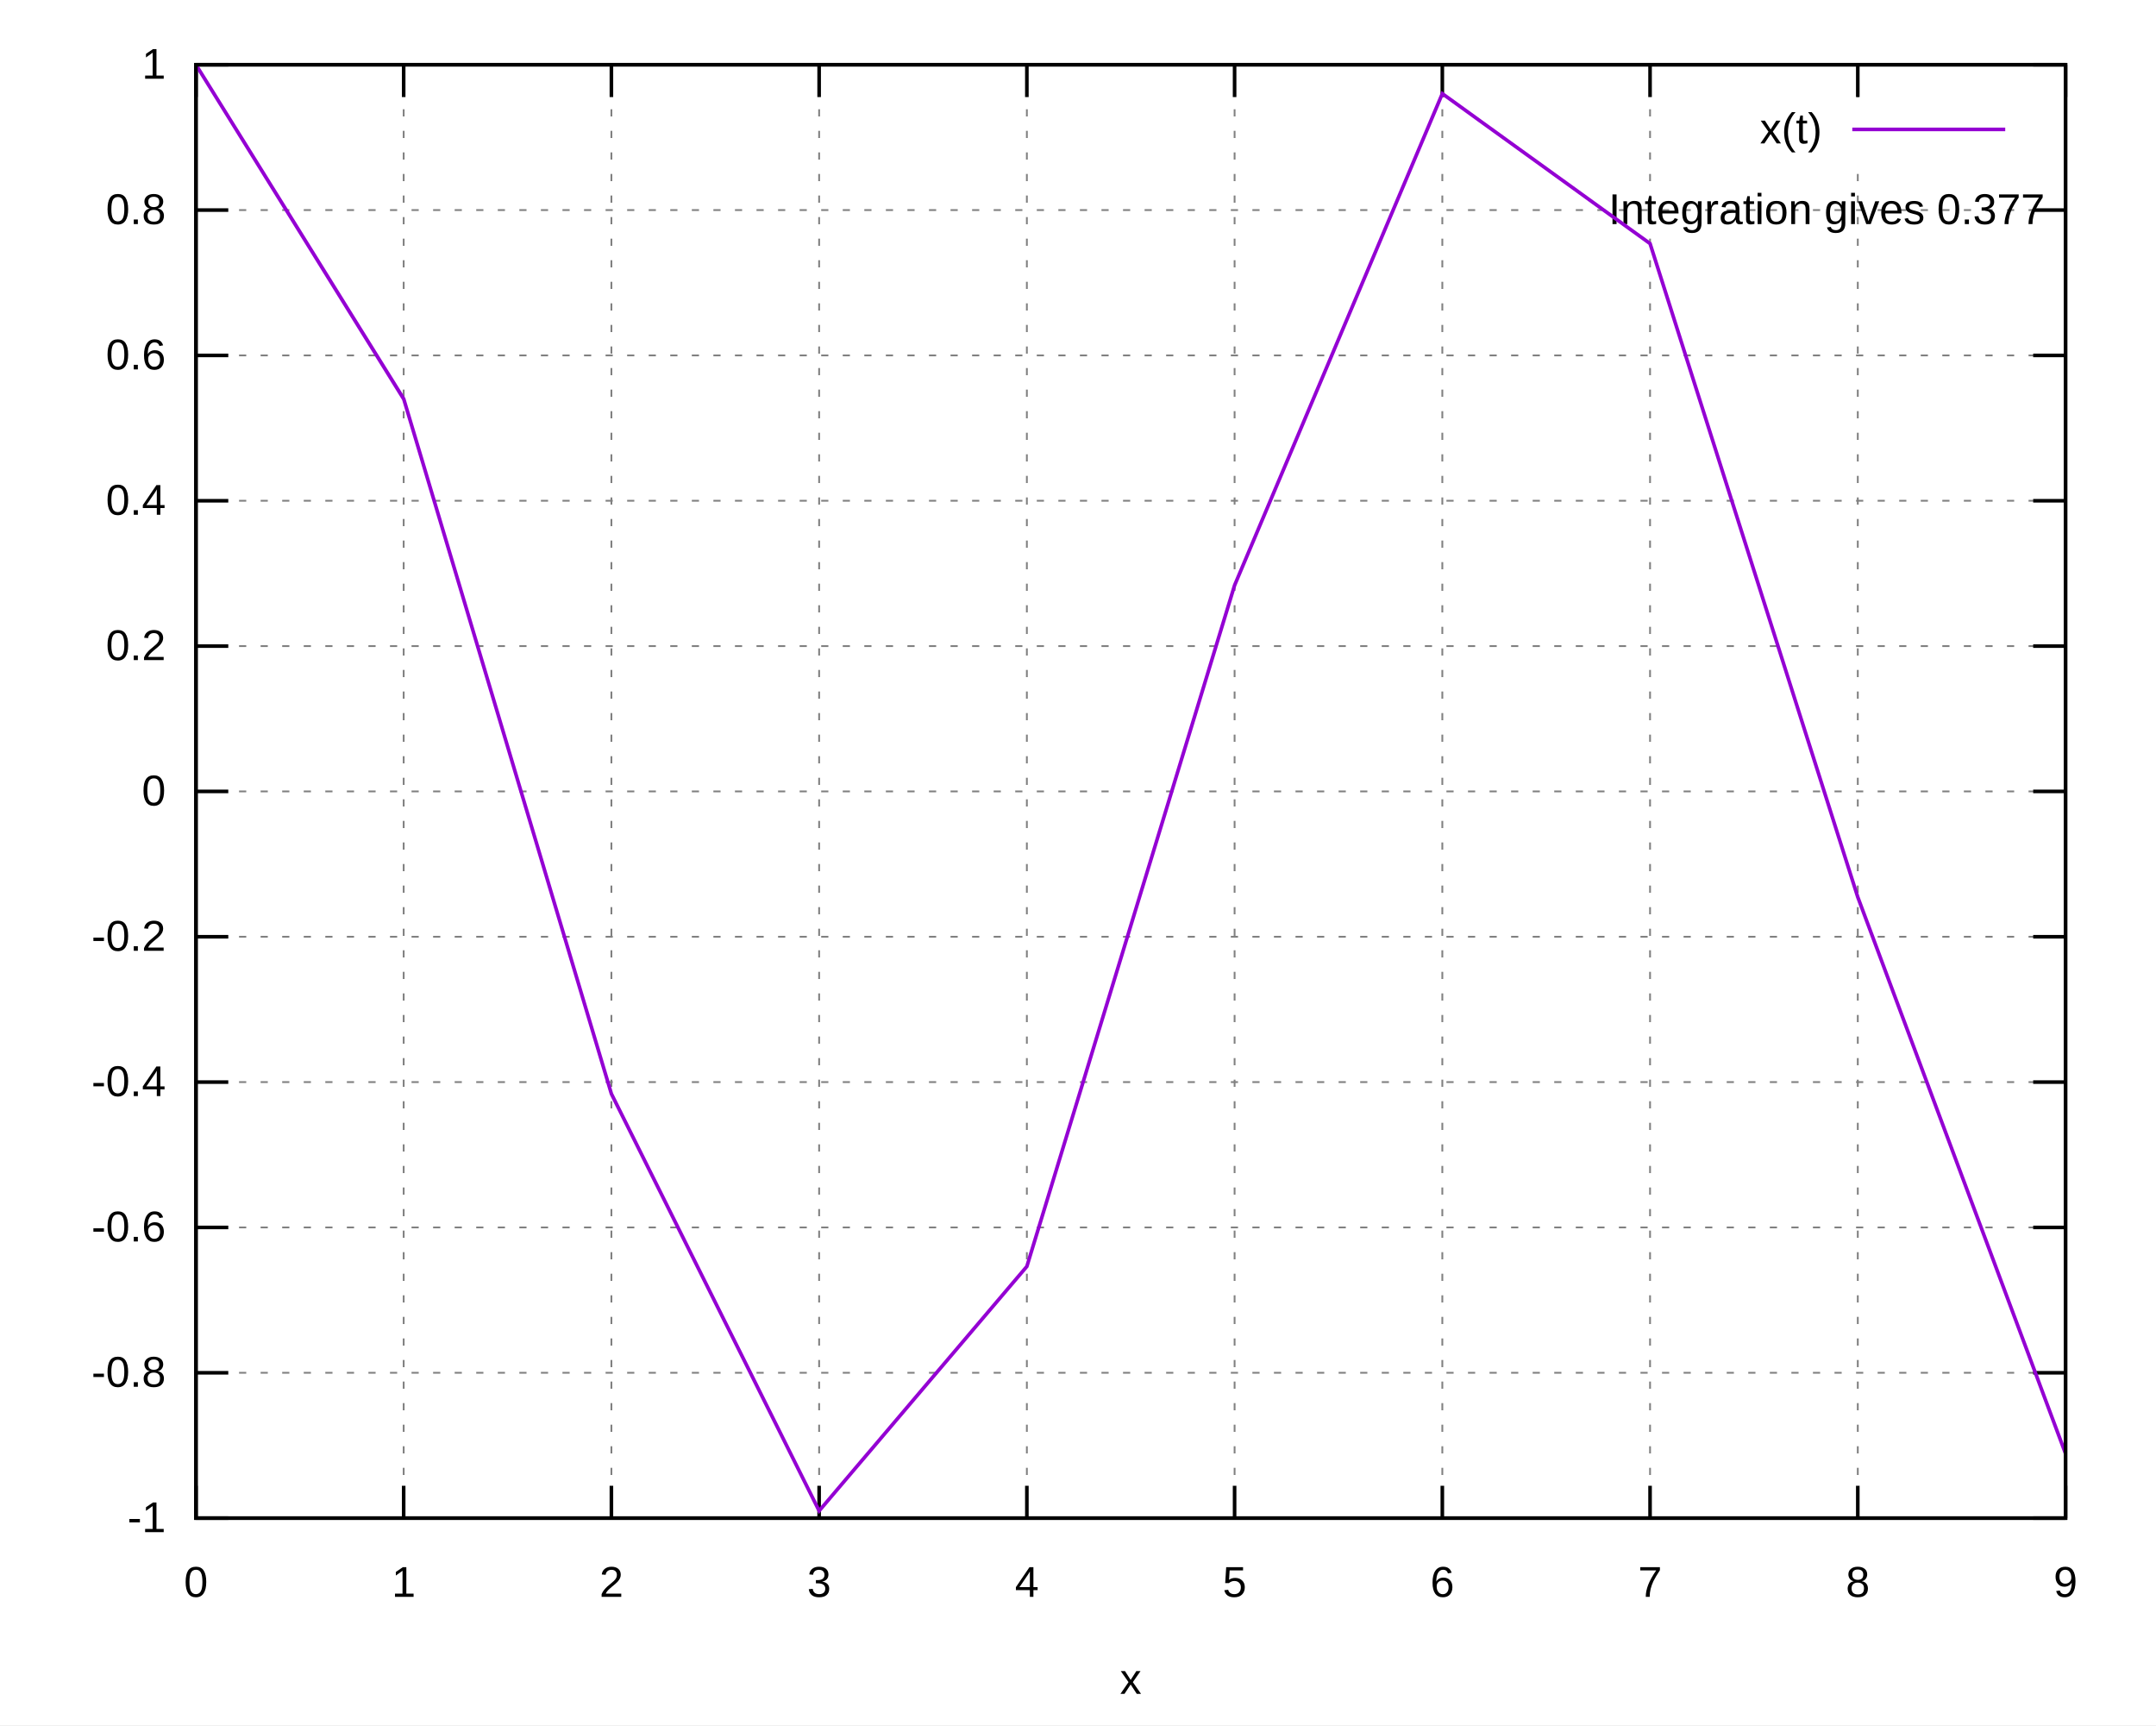
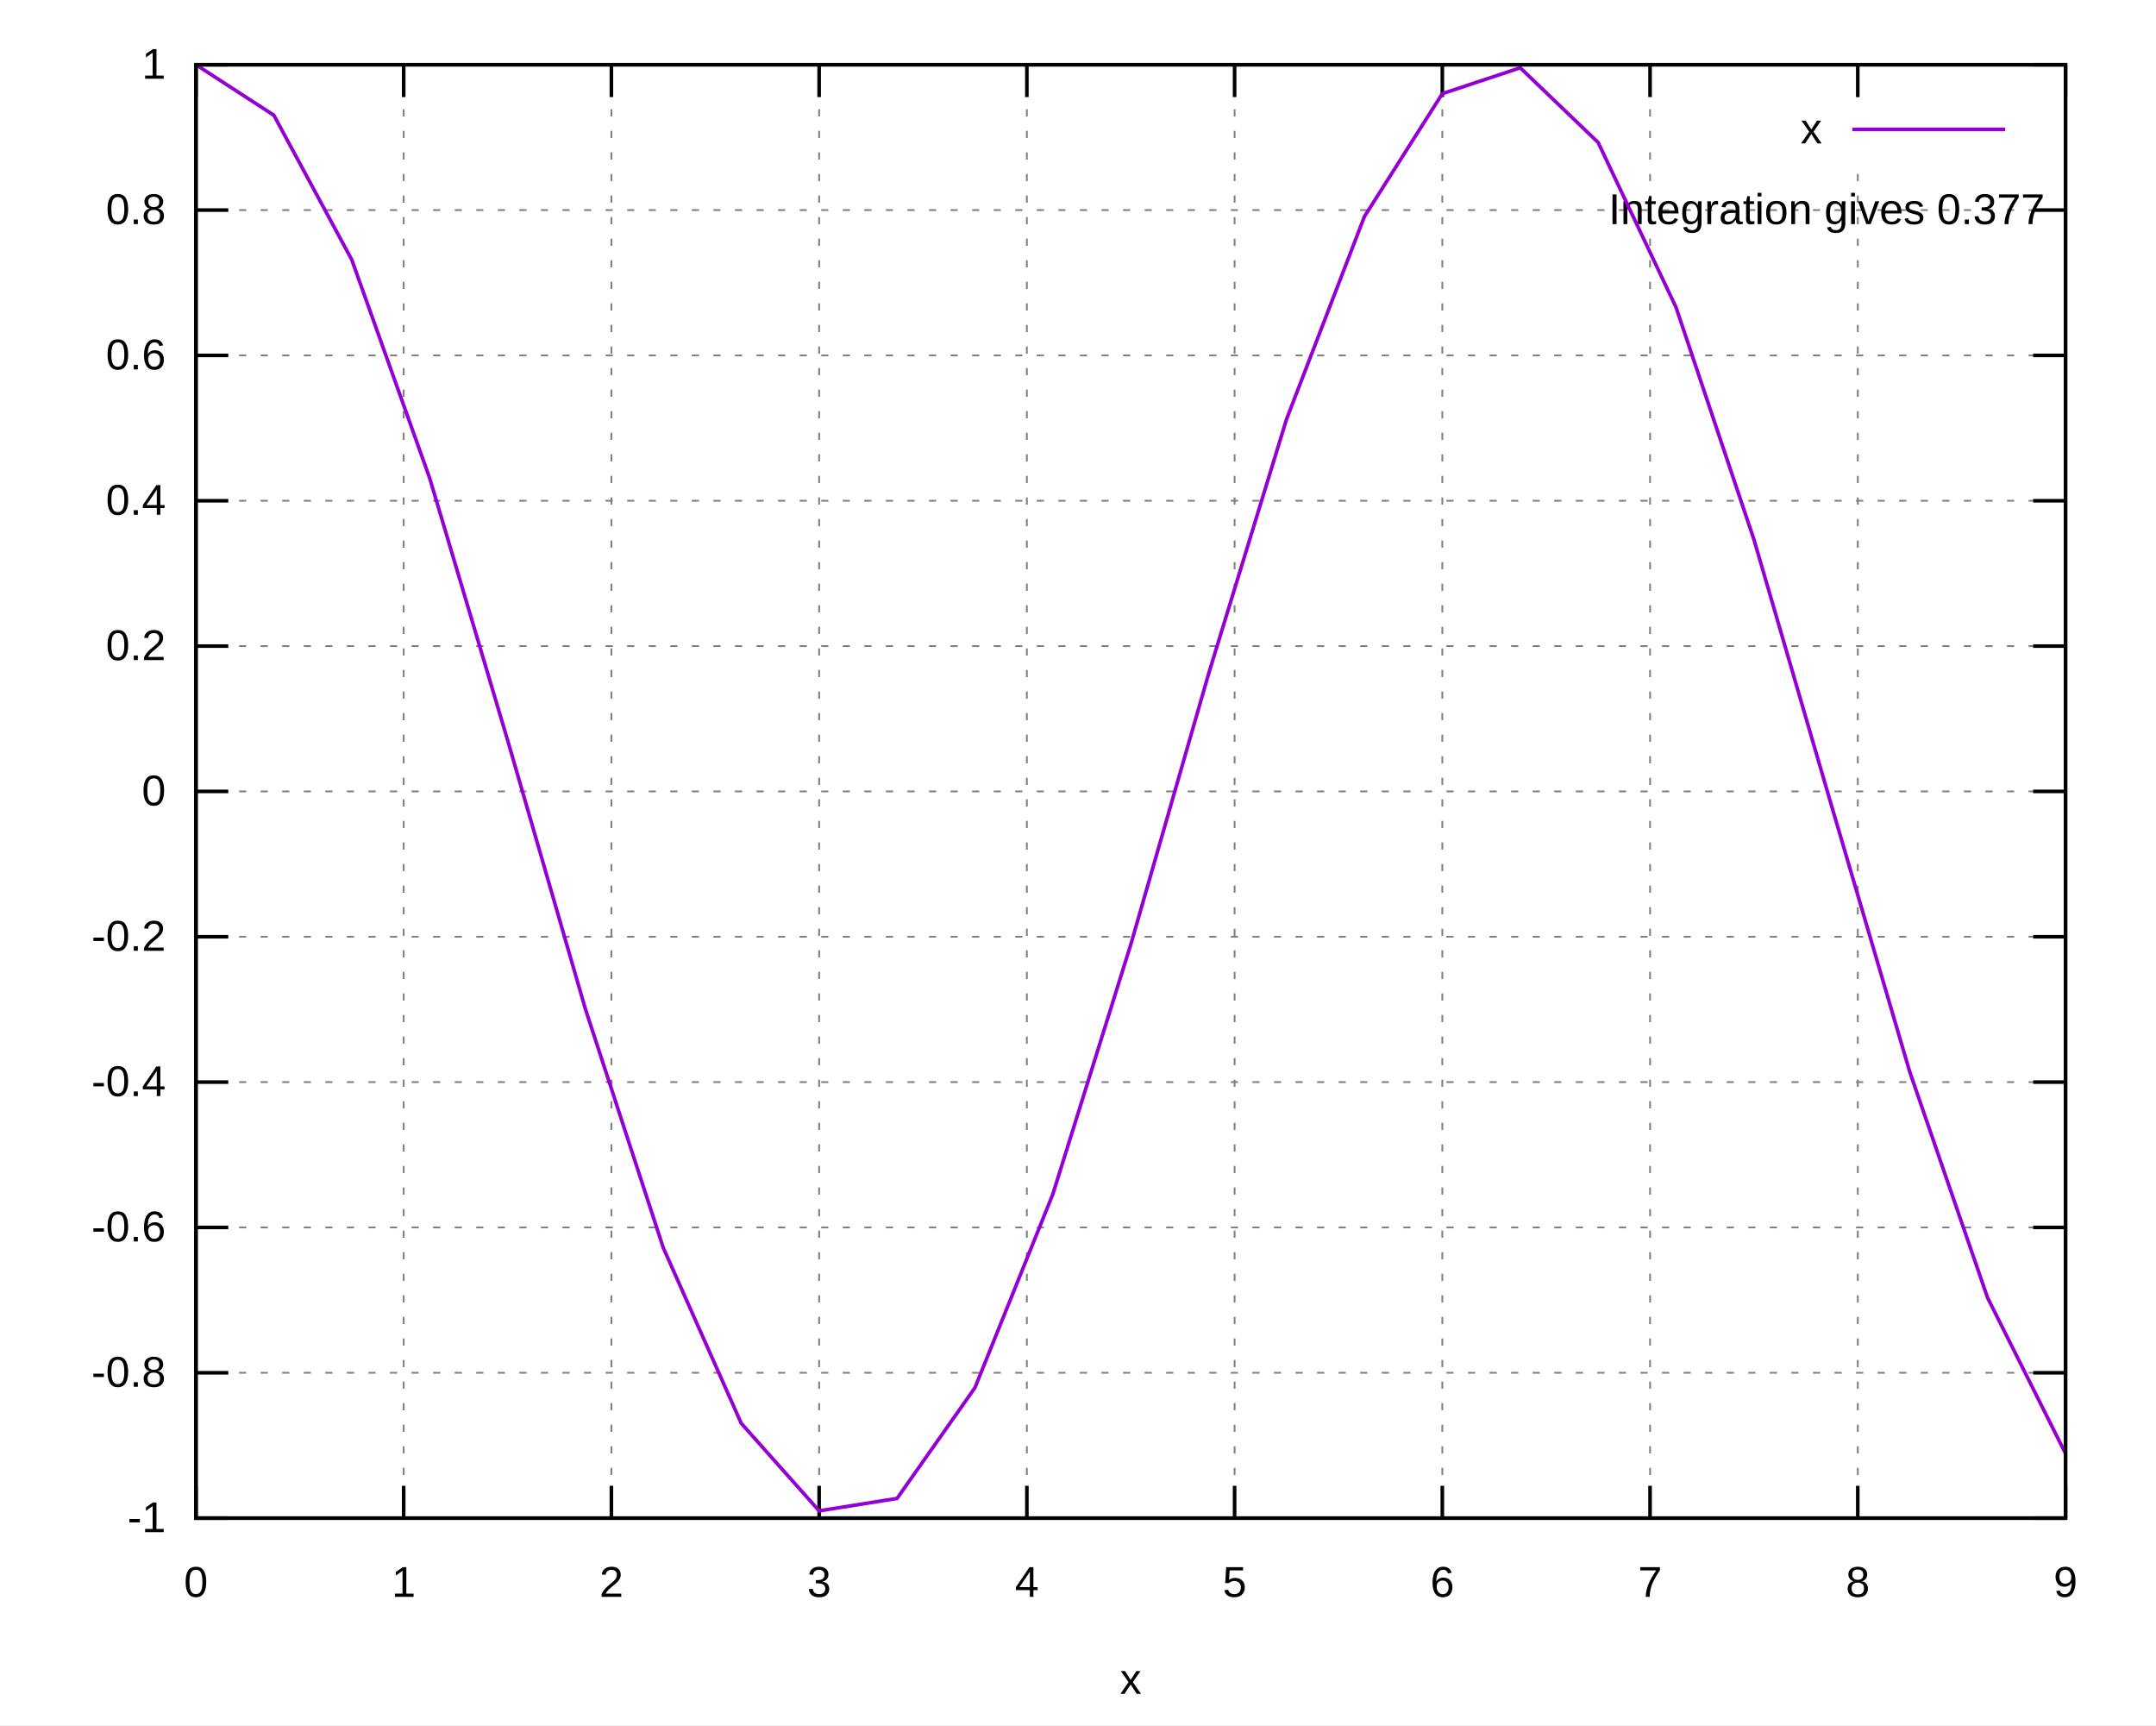
<svg xmlns="http://www.w3.org/2000/svg" xmlns:xlink="http://www.w3.org/1999/xlink" width="600" height="480" viewBox="0 0 600 480">
  <g id="gnuplot_canvas">
    <rect x="0" y="0" width="600" height="480" fill="#ffffff" />
    <defs>
      <circle id="gpDot" r="0.5" stroke-width="0.5" stroke="currentColor" />
      <path id="gpPt0" stroke-width="0.222" stroke="currentColor" d="M-1,0 h2 M0,-1 v2" />
      <path id="gpPt1" stroke-width="0.222" stroke="currentColor" d="M-1,-1 L1,1 M1,-1 L-1,1" />
      <path id="gpPt2" stroke-width="0.222" stroke="currentColor" d="M-1,0 L1,0 M0,-1 L0,1 M-1,-1 L1,1 M-1,1 L1,-1" />
      <rect id="gpPt3" stroke-width="0.222" stroke="currentColor" x="-1" y="-1" width="2" height="2" />
      <rect id="gpPt4" stroke-width="0.222" stroke="currentColor" fill="currentColor" x="-1" y="-1" width="2" height="2" />
      <circle id="gpPt5" stroke-width="0.222" stroke="currentColor" cx="0" cy="0" r="1" />
      <use xlink:href="#gpPt5" id="gpPt6" fill="currentColor" stroke="none" />
      <path id="gpPt7" stroke-width="0.222" stroke="currentColor" d="M0,-1.33 L-1.33,0.67 L1.33,0.67 z" />
      <use xlink:href="#gpPt7" id="gpPt8" fill="currentColor" stroke="none" />
      <use xlink:href="#gpPt7" id="gpPt9" stroke="currentColor" transform="rotate(180)" />
      <use xlink:href="#gpPt9" id="gpPt10" fill="currentColor" stroke="none" />
      <use xlink:href="#gpPt3" id="gpPt11" stroke="currentColor" transform="rotate(45)" />
      <use xlink:href="#gpPt11" id="gpPt12" fill="currentColor" stroke="none" />
      <path id="gpPt13" stroke-width="0.222" stroke="currentColor" d="M0,1.330 L1.265,0.411 L0.782,-1.067 L-0.782,-1.076 L-1.265,0.411 z" />
      <use xlink:href="#gpPt13" id="gpPt14" fill="currentColor" stroke="none" />
      <filter id="textbox" filterUnits="objectBoundingBox" x="0" y="0" height="1" width="1">
        <feFlood flood-color="#FFFFFF" flood-opacity="1" result="bgnd" />
        <feComposite in="SourceGraphic" in2="bgnd" operator="atop" />
      </filter>
      <filter id="greybox" filterUnits="objectBoundingBox" x="0" y="0" height="1" width="1">
        <feFlood flood-color="lightgrey" flood-opacity="1" result="grey" />
        <feComposite in="SourceGraphic" in2="grey" operator="atop" />
      </filter>
    </defs>
    <g fill="none" color="#FFFFFF" stroke="currentColor" stroke-width="1.00" stroke-linecap="butt" stroke-linejoin="miter">
</g>
    <g fill="none" color="black" stroke="currentColor" stroke-width="1.00" stroke-linecap="butt" stroke-linejoin="miter">
</g>
    <g fill="none" color="black" stroke="black" stroke-width="0.50" stroke-linecap="butt" stroke-linejoin="miter">
</g>
    <g fill="none" color="gray" stroke="currentColor" stroke-width="0.50" stroke-linecap="butt" stroke-linejoin="miter">
      <path stroke="gray" stroke-dasharray="2,4" class="gridline" d="M54.53,422.40 L574.82,422.40  " />
    </g>
    <g fill="none" color="gray" stroke="gray" stroke-width="1.00" stroke-linecap="butt" stroke-linejoin="miter">
</g>
    <g fill="none" color="black" stroke="currentColor" stroke-width="1.00" stroke-linecap="butt" stroke-linejoin="miter">
      <path stroke="black" d="M54.53,422.40 L63.53,422.40 M574.82,422.40 L565.82,422.40  " />
      <g transform="translate(46.14,426.30)" stroke="none" fill="black" font-family="Arial" font-size="12.00" text-anchor="end">
        <text>
          <tspan font-family="Arial">-1</tspan>
        </text>
      </g>
    </g>
    <g fill="none" color="black" stroke="currentColor" stroke-width="1.00" stroke-linecap="butt" stroke-linejoin="miter">
</g>
    <g fill="none" color="black" stroke="black" stroke-width="0.50" stroke-linecap="butt" stroke-linejoin="miter">
</g>
    <g fill="none" color="gray" stroke="currentColor" stroke-width="0.50" stroke-linecap="butt" stroke-linejoin="miter">
      <path stroke="gray" stroke-dasharray="2,4" class="gridline" d="M54.53,381.96 L574.82,381.96  " />
    </g>
    <g fill="none" color="gray" stroke="gray" stroke-width="1.00" stroke-linecap="butt" stroke-linejoin="miter">
</g>
    <g fill="none" color="black" stroke="currentColor" stroke-width="1.00" stroke-linecap="butt" stroke-linejoin="miter">
      <path stroke="black" d="M54.53,381.96 L63.53,381.96 M574.82,381.96 L565.82,381.96  " />
      <g transform="translate(46.14,385.86)" stroke="none" fill="black" font-family="Arial" font-size="12.00" text-anchor="end">
        <text>
          <tspan font-family="Arial">-0.8</tspan>
        </text>
      </g>
    </g>
    <g fill="none" color="black" stroke="currentColor" stroke-width="1.00" stroke-linecap="butt" stroke-linejoin="miter">
</g>
    <g fill="none" color="black" stroke="black" stroke-width="0.50" stroke-linecap="butt" stroke-linejoin="miter">
</g>
    <g fill="none" color="gray" stroke="currentColor" stroke-width="0.50" stroke-linecap="butt" stroke-linejoin="miter">
      <path stroke="gray" stroke-dasharray="2,4" class="gridline" d="M54.53,341.52 L574.82,341.52  " />
    </g>
    <g fill="none" color="gray" stroke="gray" stroke-width="1.00" stroke-linecap="butt" stroke-linejoin="miter">
</g>
    <g fill="none" color="black" stroke="currentColor" stroke-width="1.00" stroke-linecap="butt" stroke-linejoin="miter">
      <path stroke="black" d="M54.53,341.52 L63.53,341.52 M574.82,341.52 L565.82,341.52  " />
      <g transform="translate(46.14,345.42)" stroke="none" fill="black" font-family="Arial" font-size="12.00" text-anchor="end">
        <text>
          <tspan font-family="Arial">-0.6</tspan>
        </text>
      </g>
    </g>
    <g fill="none" color="black" stroke="currentColor" stroke-width="1.00" stroke-linecap="butt" stroke-linejoin="miter">
</g>
    <g fill="none" color="black" stroke="black" stroke-width="0.50" stroke-linecap="butt" stroke-linejoin="miter">
</g>
    <g fill="none" color="gray" stroke="currentColor" stroke-width="0.50" stroke-linecap="butt" stroke-linejoin="miter">
      <path stroke="gray" stroke-dasharray="2,4" class="gridline" d="M54.53,301.08 L574.82,301.08  " />
    </g>
    <g fill="none" color="gray" stroke="gray" stroke-width="1.00" stroke-linecap="butt" stroke-linejoin="miter">
</g>
    <g fill="none" color="black" stroke="currentColor" stroke-width="1.00" stroke-linecap="butt" stroke-linejoin="miter">
      <path stroke="black" d="M54.53,301.08 L63.53,301.08 M574.82,301.08 L565.82,301.08  " />
      <g transform="translate(46.14,304.98)" stroke="none" fill="black" font-family="Arial" font-size="12.00" text-anchor="end">
        <text>
          <tspan font-family="Arial">-0.4</tspan>
        </text>
      </g>
    </g>
    <g fill="none" color="black" stroke="currentColor" stroke-width="1.00" stroke-linecap="butt" stroke-linejoin="miter">
</g>
    <g fill="none" color="black" stroke="black" stroke-width="0.50" stroke-linecap="butt" stroke-linejoin="miter">
</g>
    <g fill="none" color="gray" stroke="currentColor" stroke-width="0.50" stroke-linecap="butt" stroke-linejoin="miter">
      <path stroke="gray" stroke-dasharray="2,4" class="gridline" d="M54.53,260.64 L574.82,260.64  " />
    </g>
    <g fill="none" color="gray" stroke="gray" stroke-width="1.00" stroke-linecap="butt" stroke-linejoin="miter">
</g>
    <g fill="none" color="black" stroke="currentColor" stroke-width="1.00" stroke-linecap="butt" stroke-linejoin="miter">
      <path stroke="black" d="M54.53,260.64 L63.53,260.64 M574.82,260.64 L565.82,260.64  " />
      <g transform="translate(46.14,264.54)" stroke="none" fill="black" font-family="Arial" font-size="12.00" text-anchor="end">
        <text>
          <tspan font-family="Arial">-0.2</tspan>
        </text>
      </g>
    </g>
    <g fill="none" color="black" stroke="currentColor" stroke-width="1.00" stroke-linecap="butt" stroke-linejoin="miter">
</g>
    <g fill="none" color="black" stroke="black" stroke-width="0.50" stroke-linecap="butt" stroke-linejoin="miter">
</g>
    <g fill="none" color="gray" stroke="currentColor" stroke-width="0.50" stroke-linecap="butt" stroke-linejoin="miter">
      <path stroke="gray" stroke-dasharray="2,4" class="gridline" d="M54.53,220.20 L574.82,220.20  " />
    </g>
    <g fill="none" color="gray" stroke="gray" stroke-width="1.00" stroke-linecap="butt" stroke-linejoin="miter">
</g>
    <g fill="none" color="black" stroke="currentColor" stroke-width="1.00" stroke-linecap="butt" stroke-linejoin="miter">
      <path stroke="black" d="M54.53,220.20 L63.53,220.20 M574.82,220.20 L565.82,220.20  " />
      <g transform="translate(46.14,224.10)" stroke="none" fill="black" font-family="Arial" font-size="12.00" text-anchor="end">
        <text>
          <tspan font-family="Arial"> 0</tspan>
        </text>
      </g>
    </g>
    <g fill="none" color="black" stroke="currentColor" stroke-width="1.00" stroke-linecap="butt" stroke-linejoin="miter">
</g>
    <g fill="none" color="black" stroke="black" stroke-width="0.50" stroke-linecap="butt" stroke-linejoin="miter">
</g>
    <g fill="none" color="gray" stroke="currentColor" stroke-width="0.50" stroke-linecap="butt" stroke-linejoin="miter">
      <path stroke="gray" stroke-dasharray="2,4" class="gridline" d="M54.53,179.77 L574.82,179.77  " />
    </g>
    <g fill="none" color="gray" stroke="gray" stroke-width="1.00" stroke-linecap="butt" stroke-linejoin="miter">
</g>
    <g fill="none" color="black" stroke="currentColor" stroke-width="1.00" stroke-linecap="butt" stroke-linejoin="miter">
      <path stroke="black" d="M54.53,179.77 L63.53,179.77 M574.82,179.77 L565.82,179.77  " />
      <g transform="translate(46.14,183.67)" stroke="none" fill="black" font-family="Arial" font-size="12.00" text-anchor="end">
        <text>
          <tspan font-family="Arial"> 0.2</tspan>
        </text>
      </g>
    </g>
    <g fill="none" color="black" stroke="currentColor" stroke-width="1.00" stroke-linecap="butt" stroke-linejoin="miter">
</g>
    <g fill="none" color="black" stroke="black" stroke-width="0.50" stroke-linecap="butt" stroke-linejoin="miter">
</g>
    <g fill="none" color="gray" stroke="currentColor" stroke-width="0.50" stroke-linecap="butt" stroke-linejoin="miter">
      <path stroke="gray" stroke-dasharray="2,4" class="gridline" d="M54.53,139.33 L574.82,139.33  " />
    </g>
    <g fill="none" color="gray" stroke="gray" stroke-width="1.00" stroke-linecap="butt" stroke-linejoin="miter">
</g>
    <g fill="none" color="black" stroke="currentColor" stroke-width="1.00" stroke-linecap="butt" stroke-linejoin="miter">
      <path stroke="black" d="M54.53,139.33 L63.53,139.33 M574.82,139.33 L565.82,139.33  " />
      <g transform="translate(46.14,143.23)" stroke="none" fill="black" font-family="Arial" font-size="12.00" text-anchor="end">
        <text>
          <tspan font-family="Arial"> 0.4</tspan>
        </text>
      </g>
    </g>
    <g fill="none" color="black" stroke="currentColor" stroke-width="1.00" stroke-linecap="butt" stroke-linejoin="miter">
</g>
    <g fill="none" color="black" stroke="black" stroke-width="0.50" stroke-linecap="butt" stroke-linejoin="miter">
</g>
    <g fill="none" color="gray" stroke="currentColor" stroke-width="0.50" stroke-linecap="butt" stroke-linejoin="miter">
      <path stroke="gray" stroke-dasharray="2,4" class="gridline" d="M54.53,98.89 L574.82,98.89  " />
    </g>
    <g fill="none" color="gray" stroke="gray" stroke-width="1.00" stroke-linecap="butt" stroke-linejoin="miter">
</g>
    <g fill="none" color="black" stroke="currentColor" stroke-width="1.00" stroke-linecap="butt" stroke-linejoin="miter">
      <path stroke="black" d="M54.53,98.89 L63.53,98.89 M574.82,98.89 L565.82,98.89  " />
      <g transform="translate(46.14,102.79)" stroke="none" fill="black" font-family="Arial" font-size="12.00" text-anchor="end">
        <text>
          <tspan font-family="Arial"> 0.6</tspan>
        </text>
      </g>
    </g>
    <g fill="none" color="black" stroke="currentColor" stroke-width="1.00" stroke-linecap="butt" stroke-linejoin="miter">
</g>
    <g fill="none" color="black" stroke="black" stroke-width="0.50" stroke-linecap="butt" stroke-linejoin="miter">
</g>
    <g fill="none" color="gray" stroke="currentColor" stroke-width="0.50" stroke-linecap="butt" stroke-linejoin="miter">
      <path stroke="gray" stroke-dasharray="2,4" class="gridline" d="M54.53,58.45 L574.82,58.45  " />
    </g>
    <g fill="none" color="gray" stroke="gray" stroke-width="1.00" stroke-linecap="butt" stroke-linejoin="miter">
</g>
    <g fill="none" color="black" stroke="currentColor" stroke-width="1.00" stroke-linecap="butt" stroke-linejoin="miter">
      <path stroke="black" d="M54.53,58.45 L63.53,58.45 M574.82,58.45 L565.82,58.45  " />
      <g transform="translate(46.14,62.35)" stroke="none" fill="black" font-family="Arial" font-size="12.00" text-anchor="end">
        <text>
          <tspan font-family="Arial"> 0.8</tspan>
        </text>
      </g>
    </g>
    <g fill="none" color="black" stroke="currentColor" stroke-width="1.00" stroke-linecap="butt" stroke-linejoin="miter">
</g>
    <g fill="none" color="black" stroke="black" stroke-width="0.50" stroke-linecap="butt" stroke-linejoin="miter">
</g>
    <g fill="none" color="gray" stroke="currentColor" stroke-width="0.50" stroke-linecap="butt" stroke-linejoin="miter">
      <path stroke="gray" stroke-dasharray="2,4" class="gridline" d="M54.53,18.01 L574.82,18.01  " />
    </g>
    <g fill="none" color="gray" stroke="gray" stroke-width="1.00" stroke-linecap="butt" stroke-linejoin="miter">
</g>
    <g fill="none" color="black" stroke="currentColor" stroke-width="1.00" stroke-linecap="butt" stroke-linejoin="miter">
      <path stroke="black" d="M54.53,18.01 L63.53,18.01 M574.82,18.01 L565.82,18.01  " />
      <g transform="translate(46.14,21.91)" stroke="none" fill="black" font-family="Arial" font-size="12.00" text-anchor="end">
        <text>
          <tspan font-family="Arial"> 1</tspan>
        </text>
      </g>
    </g>
    <g fill="none" color="black" stroke="currentColor" stroke-width="1.00" stroke-linecap="butt" stroke-linejoin="miter">
</g>
    <g fill="none" color="black" stroke="black" stroke-width="0.50" stroke-linecap="butt" stroke-linejoin="miter">
</g>
    <g fill="none" color="gray" stroke="currentColor" stroke-width="0.50" stroke-linecap="butt" stroke-linejoin="miter">
      <path stroke="gray" stroke-dasharray="2,4" class="gridline" d="M54.53,422.40 L54.53,18.01  " />
    </g>
    <g fill="none" color="gray" stroke="gray" stroke-width="1.00" stroke-linecap="butt" stroke-linejoin="miter">
</g>
    <g fill="none" color="black" stroke="currentColor" stroke-width="1.00" stroke-linecap="butt" stroke-linejoin="miter">
      <path stroke="black" d="M54.53,422.40 L54.53,413.40 M54.53,18.01 L54.53,27.01  " />
      <g transform="translate(54.53,444.30)" stroke="none" fill="black" font-family="Arial" font-size="12.00" text-anchor="middle">
        <text>
          <tspan font-family="Arial"> 0</tspan>
        </text>
      </g>
    </g>
    <g fill="none" color="black" stroke="currentColor" stroke-width="1.00" stroke-linecap="butt" stroke-linejoin="miter">
</g>
    <g fill="none" color="black" stroke="black" stroke-width="0.50" stroke-linecap="butt" stroke-linejoin="miter">
</g>
    <g fill="none" color="gray" stroke="currentColor" stroke-width="0.50" stroke-linecap="butt" stroke-linejoin="miter">
      <path stroke="gray" stroke-dasharray="2,4" class="gridline" d="M112.34,422.40 L112.34,18.01  " />
    </g>
    <g fill="none" color="gray" stroke="gray" stroke-width="1.00" stroke-linecap="butt" stroke-linejoin="miter">
</g>
    <g fill="none" color="black" stroke="currentColor" stroke-width="1.00" stroke-linecap="butt" stroke-linejoin="miter">
      <path stroke="black" d="M112.34,422.40 L112.34,413.40 M112.34,18.01 L112.34,27.01  " />
      <g transform="translate(112.34,444.30)" stroke="none" fill="black" font-family="Arial" font-size="12.00" text-anchor="middle">
        <text>
          <tspan font-family="Arial"> 1</tspan>
        </text>
      </g>
    </g>
    <g fill="none" color="black" stroke="currentColor" stroke-width="1.00" stroke-linecap="butt" stroke-linejoin="miter">
</g>
    <g fill="none" color="black" stroke="black" stroke-width="0.50" stroke-linecap="butt" stroke-linejoin="miter">
</g>
    <g fill="none" color="gray" stroke="currentColor" stroke-width="0.50" stroke-linecap="butt" stroke-linejoin="miter">
      <path stroke="gray" stroke-dasharray="2,4" class="gridline" d="M170.15,422.40 L170.15,18.01  " />
    </g>
    <g fill="none" color="gray" stroke="gray" stroke-width="1.00" stroke-linecap="butt" stroke-linejoin="miter">
</g>
    <g fill="none" color="black" stroke="currentColor" stroke-width="1.00" stroke-linecap="butt" stroke-linejoin="miter">
      <path stroke="black" d="M170.15,422.40 L170.15,413.40 M170.15,18.01 L170.15,27.01  " />
      <g transform="translate(170.15,444.30)" stroke="none" fill="black" font-family="Arial" font-size="12.00" text-anchor="middle">
        <text>
          <tspan font-family="Arial"> 2</tspan>
        </text>
      </g>
    </g>
    <g fill="none" color="black" stroke="currentColor" stroke-width="1.00" stroke-linecap="butt" stroke-linejoin="miter">
</g>
    <g fill="none" color="black" stroke="black" stroke-width="0.50" stroke-linecap="butt" stroke-linejoin="miter">
</g>
    <g fill="none" color="gray" stroke="currentColor" stroke-width="0.50" stroke-linecap="butt" stroke-linejoin="miter">
      <path stroke="gray" stroke-dasharray="2,4" class="gridline" d="M227.96,422.40 L227.96,18.01  " />
    </g>
    <g fill="none" color="gray" stroke="gray" stroke-width="1.00" stroke-linecap="butt" stroke-linejoin="miter">
</g>
    <g fill="none" color="black" stroke="currentColor" stroke-width="1.00" stroke-linecap="butt" stroke-linejoin="miter">
      <path stroke="black" d="M227.96,422.40 L227.96,413.40 M227.96,18.01 L227.96,27.01  " />
      <g transform="translate(227.96,444.30)" stroke="none" fill="black" font-family="Arial" font-size="12.00" text-anchor="middle">
        <text>
          <tspan font-family="Arial"> 3</tspan>
        </text>
      </g>
    </g>
    <g fill="none" color="black" stroke="currentColor" stroke-width="1.00" stroke-linecap="butt" stroke-linejoin="miter">
</g>
    <g fill="none" color="black" stroke="black" stroke-width="0.50" stroke-linecap="butt" stroke-linejoin="miter">
</g>
    <g fill="none" color="gray" stroke="currentColor" stroke-width="0.50" stroke-linecap="butt" stroke-linejoin="miter">
      <path stroke="gray" stroke-dasharray="2,4" class="gridline" d="M285.77,422.40 L285.77,18.01  " />
    </g>
    <g fill="none" color="gray" stroke="gray" stroke-width="1.00" stroke-linecap="butt" stroke-linejoin="miter">
</g>
    <g fill="none" color="black" stroke="currentColor" stroke-width="1.00" stroke-linecap="butt" stroke-linejoin="miter">
      <path stroke="black" d="M285.77,422.40 L285.77,413.40 M285.77,18.01 L285.77,27.01  " />
      <g transform="translate(285.77,444.30)" stroke="none" fill="black" font-family="Arial" font-size="12.00" text-anchor="middle">
        <text>
          <tspan font-family="Arial"> 4</tspan>
        </text>
      </g>
    </g>
    <g fill="none" color="black" stroke="currentColor" stroke-width="1.00" stroke-linecap="butt" stroke-linejoin="miter">
</g>
    <g fill="none" color="black" stroke="black" stroke-width="0.50" stroke-linecap="butt" stroke-linejoin="miter">
</g>
    <g fill="none" color="gray" stroke="currentColor" stroke-width="0.50" stroke-linecap="butt" stroke-linejoin="miter">
      <path stroke="gray" stroke-dasharray="2,4" class="gridline" d="M343.58,422.40 L343.58,18.01  " />
    </g>
    <g fill="none" color="gray" stroke="gray" stroke-width="1.00" stroke-linecap="butt" stroke-linejoin="miter">
</g>
    <g fill="none" color="black" stroke="currentColor" stroke-width="1.00" stroke-linecap="butt" stroke-linejoin="miter">
      <path stroke="black" d="M343.58,422.40 L343.58,413.40 M343.58,18.01 L343.58,27.01  " />
      <g transform="translate(343.58,444.30)" stroke="none" fill="black" font-family="Arial" font-size="12.00" text-anchor="middle">
        <text>
          <tspan font-family="Arial"> 5</tspan>
        </text>
      </g>
    </g>
    <g fill="none" color="black" stroke="currentColor" stroke-width="1.00" stroke-linecap="butt" stroke-linejoin="miter">
</g>
    <g fill="none" color="black" stroke="black" stroke-width="0.50" stroke-linecap="butt" stroke-linejoin="miter">
</g>
    <g fill="none" color="gray" stroke="currentColor" stroke-width="0.50" stroke-linecap="butt" stroke-linejoin="miter">
      <path stroke="gray" stroke-dasharray="2,4" class="gridline" d="M401.39,422.40 L401.39,18.01  " />
    </g>
    <g fill="none" color="gray" stroke="gray" stroke-width="1.00" stroke-linecap="butt" stroke-linejoin="miter">
</g>
    <g fill="none" color="black" stroke="currentColor" stroke-width="1.00" stroke-linecap="butt" stroke-linejoin="miter">
      <path stroke="black" d="M401.39,422.40 L401.39,413.40 M401.39,18.01 L401.39,27.01  " />
      <g transform="translate(401.39,444.30)" stroke="none" fill="black" font-family="Arial" font-size="12.00" text-anchor="middle">
        <text>
          <tspan font-family="Arial"> 6</tspan>
        </text>
      </g>
    </g>
    <g fill="none" color="black" stroke="currentColor" stroke-width="1.00" stroke-linecap="butt" stroke-linejoin="miter">
</g>
    <g fill="none" color="black" stroke="black" stroke-width="0.50" stroke-linecap="butt" stroke-linejoin="miter">
</g>
    <g fill="none" color="gray" stroke="currentColor" stroke-width="0.50" stroke-linecap="butt" stroke-linejoin="miter">
      <path stroke="gray" stroke-dasharray="2,4" class="gridline" d="M459.20,422.40 L459.20,18.01  " />
    </g>
    <g fill="none" color="gray" stroke="gray" stroke-width="1.00" stroke-linecap="butt" stroke-linejoin="miter">
</g>
    <g fill="none" color="black" stroke="currentColor" stroke-width="1.00" stroke-linecap="butt" stroke-linejoin="miter">
      <path stroke="black" d="M459.20,422.40 L459.20,413.40 M459.20,18.01 L459.20,27.01  " />
      <g transform="translate(459.20,444.30)" stroke="none" fill="black" font-family="Arial" font-size="12.00" text-anchor="middle">
        <text>
          <tspan font-family="Arial"> 7</tspan>
        </text>
      </g>
    </g>
    <g fill="none" color="black" stroke="currentColor" stroke-width="1.00" stroke-linecap="butt" stroke-linejoin="miter">
</g>
    <g fill="none" color="black" stroke="black" stroke-width="0.50" stroke-linecap="butt" stroke-linejoin="miter">
</g>
    <g fill="none" color="gray" stroke="currentColor" stroke-width="0.50" stroke-linecap="butt" stroke-linejoin="miter">
      <path stroke="gray" stroke-dasharray="2,4" class="gridline" d="M517.01,422.40 L517.01,45.01 M517.01,27.01 L517.01,18.01  " />
    </g>
    <g fill="none" color="gray" stroke="gray" stroke-width="1.00" stroke-linecap="butt" stroke-linejoin="miter">
</g>
    <g fill="none" color="black" stroke="currentColor" stroke-width="1.00" stroke-linecap="butt" stroke-linejoin="miter">
      <path stroke="black" d="M517.01,422.40 L517.01,413.40 M517.01,18.01 L517.01,27.01  " />
      <g transform="translate(517.01,444.30)" stroke="none" fill="black" font-family="Arial" font-size="12.00" text-anchor="middle">
        <text>
          <tspan font-family="Arial"> 8</tspan>
        </text>
      </g>
    </g>
    <g fill="none" color="black" stroke="currentColor" stroke-width="1.00" stroke-linecap="butt" stroke-linejoin="miter">
</g>
    <g fill="none" color="black" stroke="black" stroke-width="0.50" stroke-linecap="butt" stroke-linejoin="miter">
</g>
    <g fill="none" color="gray" stroke="currentColor" stroke-width="0.50" stroke-linecap="butt" stroke-linejoin="miter">
      <path stroke="gray" stroke-dasharray="2,4" class="gridline" d="M574.82,422.40 L574.82,18.01  " />
    </g>
    <g fill="none" color="gray" stroke="gray" stroke-width="1.00" stroke-linecap="butt" stroke-linejoin="miter">
</g>
    <g fill="none" color="black" stroke="currentColor" stroke-width="1.00" stroke-linecap="butt" stroke-linejoin="miter">
      <path stroke="black" d="M574.82,422.40 L574.82,413.40 M574.82,18.01 L574.82,27.01  " />
      <g transform="translate(574.82,444.30)" stroke="none" fill="black" font-family="Arial" font-size="12.00" text-anchor="middle">
        <text>
          <tspan font-family="Arial"> 9</tspan>
        </text>
      </g>
    </g>
    <g fill="none" color="black" stroke="currentColor" stroke-width="1.00" stroke-linecap="butt" stroke-linejoin="miter">
</g>
    <g fill="none" color="black" stroke="currentColor" stroke-width="1.00" stroke-linecap="butt" stroke-linejoin="miter">
      <path stroke="black" d="M54.53,18.01 L54.53,422.40 L574.82,422.40 L574.82,18.01 L54.53,18.01 Z  " />
      <g transform="translate(447.64,62.35)" stroke="none" fill="black" font-family="Arial" font-size="12.00" text-anchor="start">
        <text>
          <tspan font-family="Arial">Integration gives 0.377</tspan>
        </text>
      </g>
    </g>
    <g fill="none" color="black" stroke="currentColor" stroke-width="1.00" stroke-linecap="butt" stroke-linejoin="miter">
      <g transform="translate(314.67,471.30)" stroke="none" fill="black" font-family="Arial" font-size="12.00" text-anchor="middle">
        <text>
          <tspan font-family="Arial">x</tspan>
        </text>
      </g>
    </g>
    <g fill="none" color="black" stroke="currentColor" stroke-width="1.00" stroke-linecap="butt" stroke-linejoin="miter">
</g>
    <g id="gnuplot_plot_1">
      <g fill="none" color="black" stroke="currentColor" stroke-width="1.00" stroke-linecap="butt" stroke-linejoin="miter">
        <g transform="translate(507.09,39.91)" stroke="none" fill="black" font-family="Arial" font-size="12.00" text-anchor="end">
          <text>
-             <tspan font-family="Arial">x(t)</tspan>
+             <tspan font-family="Arial">x</tspan>
          </text>
        </g>
      </g>
      <g fill="none" color="black" stroke="currentColor" stroke-width="1.00" stroke-linecap="butt" stroke-linejoin="miter">
-         <path stroke="rgb(148,   0, 211)" d="M515.48,36.01 L558.04,36.01 M54.53,18.01 L112.34,111.02 M54.53,18.01 L59.79,26.46 L65.04,34.91 L70.30,43.36   L75.55,51.81 L80.81,60.26 L86.06,68.71 L91.32,77.16 L96.57,85.61 L101.83,94.06 L107.08,102.51 L112.34,110.96   L117.60,128.54 L122.85,146.12 L128.11,163.70 L133.36,181.28 L138.62,198.86 L143.87,216.44 L149.13,234.02 L154.38,251.61   L159.64,269.19 L164.89,286.77 L170.15,304.35 L175.41,314.90 L180.66,325.44 L185.92,335.99 L191.17,346.54 L196.43,357.09   L201.68,367.64 L206.94,378.18 L212.19,388.73 L217.45,399.28 L222.70,409.83 L227.96,420.38 L233.22,414.19 L238.47,408.01   L243.73,401.83 L248.98,395.65 L254.24,389.46 L259.49,383.28 L264.75,377.10 L270.00,370.92 L275.26,364.73 L280.51,358.55   L285.77,352.37 L291.03,335.14 L296.28,317.91 L301.54,300.68 L306.79,283.45 L312.05,266.22 L317.30,248.99 L322.56,231.77   L327.81,214.54 L333.07,197.31 L338.32,180.08 L343.58,162.85 L348.84,150.41 L354.09,137.98 L359.35,125.54 L364.60,113.11   L369.86,100.67 L375.11,88.24 L380.37,75.80 L385.62,63.37 L390.88,50.93 L396.13,38.50 L401.39,26.06 L406.65,29.85   L411.90,33.65 L417.16,37.44 L422.41,41.23 L427.67,45.02 L432.92,48.81 L438.18,52.60 L443.43,56.40 L448.69,60.19   L453.94,63.98 L459.20,67.77 L464.46,84.30 L469.71,100.83 L474.97,117.37 L480.22,133.90 L485.48,150.43 L490.73,166.96   L495.99,183.50 L501.24,200.03 L506.50,216.56 L511.75,233.09 L517.01,249.62 L522.27,263.70 L527.52,277.77 L532.78,291.84   L538.03,305.92 L543.29,319.99 L548.54,334.06 L553.80,348.14 L559.05,362.21 L564.31,376.28 L569.56,390.36 L574.82,404.43    " />
+         <path stroke="rgb(148,   0, 211)" d="M515.48,36.01 L558.04,36.01 M54.53,18.01 L76.21,32.06 L97.89,72.26 L119.57,133.02 L141.25,205.90 L162.92,280.77   L184.60,347.22 L206.28,396.02 L227.96,420.38 L249.64,416.92 L271.32,386.12 L293.00,332.26 L314.68,262.83 L336.35,187.47   L358.03,116.66 L379.71,60.25 L401.39,26.06 L423.07,18.86 L444.75,39.64 L466.43,85.52 L488.11,150.12 L509.78,224.45   L531.46,298.20 L553.14,361.11 L574.82,404.43  " />
      </g>
    </g>
    <g fill="none" color="#FFFFFF" stroke="rgb(148,   0, 211)" stroke-width="2.00" stroke-linecap="butt" stroke-linejoin="miter">
</g>
    <g fill="none" color="black" stroke="currentColor" stroke-width="2.00" stroke-linecap="butt" stroke-linejoin="miter">
</g>
    <g fill="none" color="black" stroke="black" stroke-width="1.00" stroke-linecap="butt" stroke-linejoin="miter">
</g>
    <g fill="none" color="black" stroke="currentColor" stroke-width="1.00" stroke-linecap="butt" stroke-linejoin="miter">
      <path stroke="black" d="M54.53,18.01 L54.53,422.40 L574.82,422.40 L574.82,18.01 L54.53,18.01 Z  " />
    </g>
    <g fill="none" color="black" stroke="currentColor" stroke-width="1.00" stroke-linecap="butt" stroke-linejoin="miter">
      <g transform="translate(314.67,21.91)" stroke="none" fill="black" font-family="Arial" font-size="12.00" text-anchor="middle">
        <text />
      </g>
    </g>
    <g fill="none" color="black" stroke="currentColor" stroke-width="1.00" stroke-linecap="butt" stroke-linejoin="miter">
</g>
  </g>
</svg>
